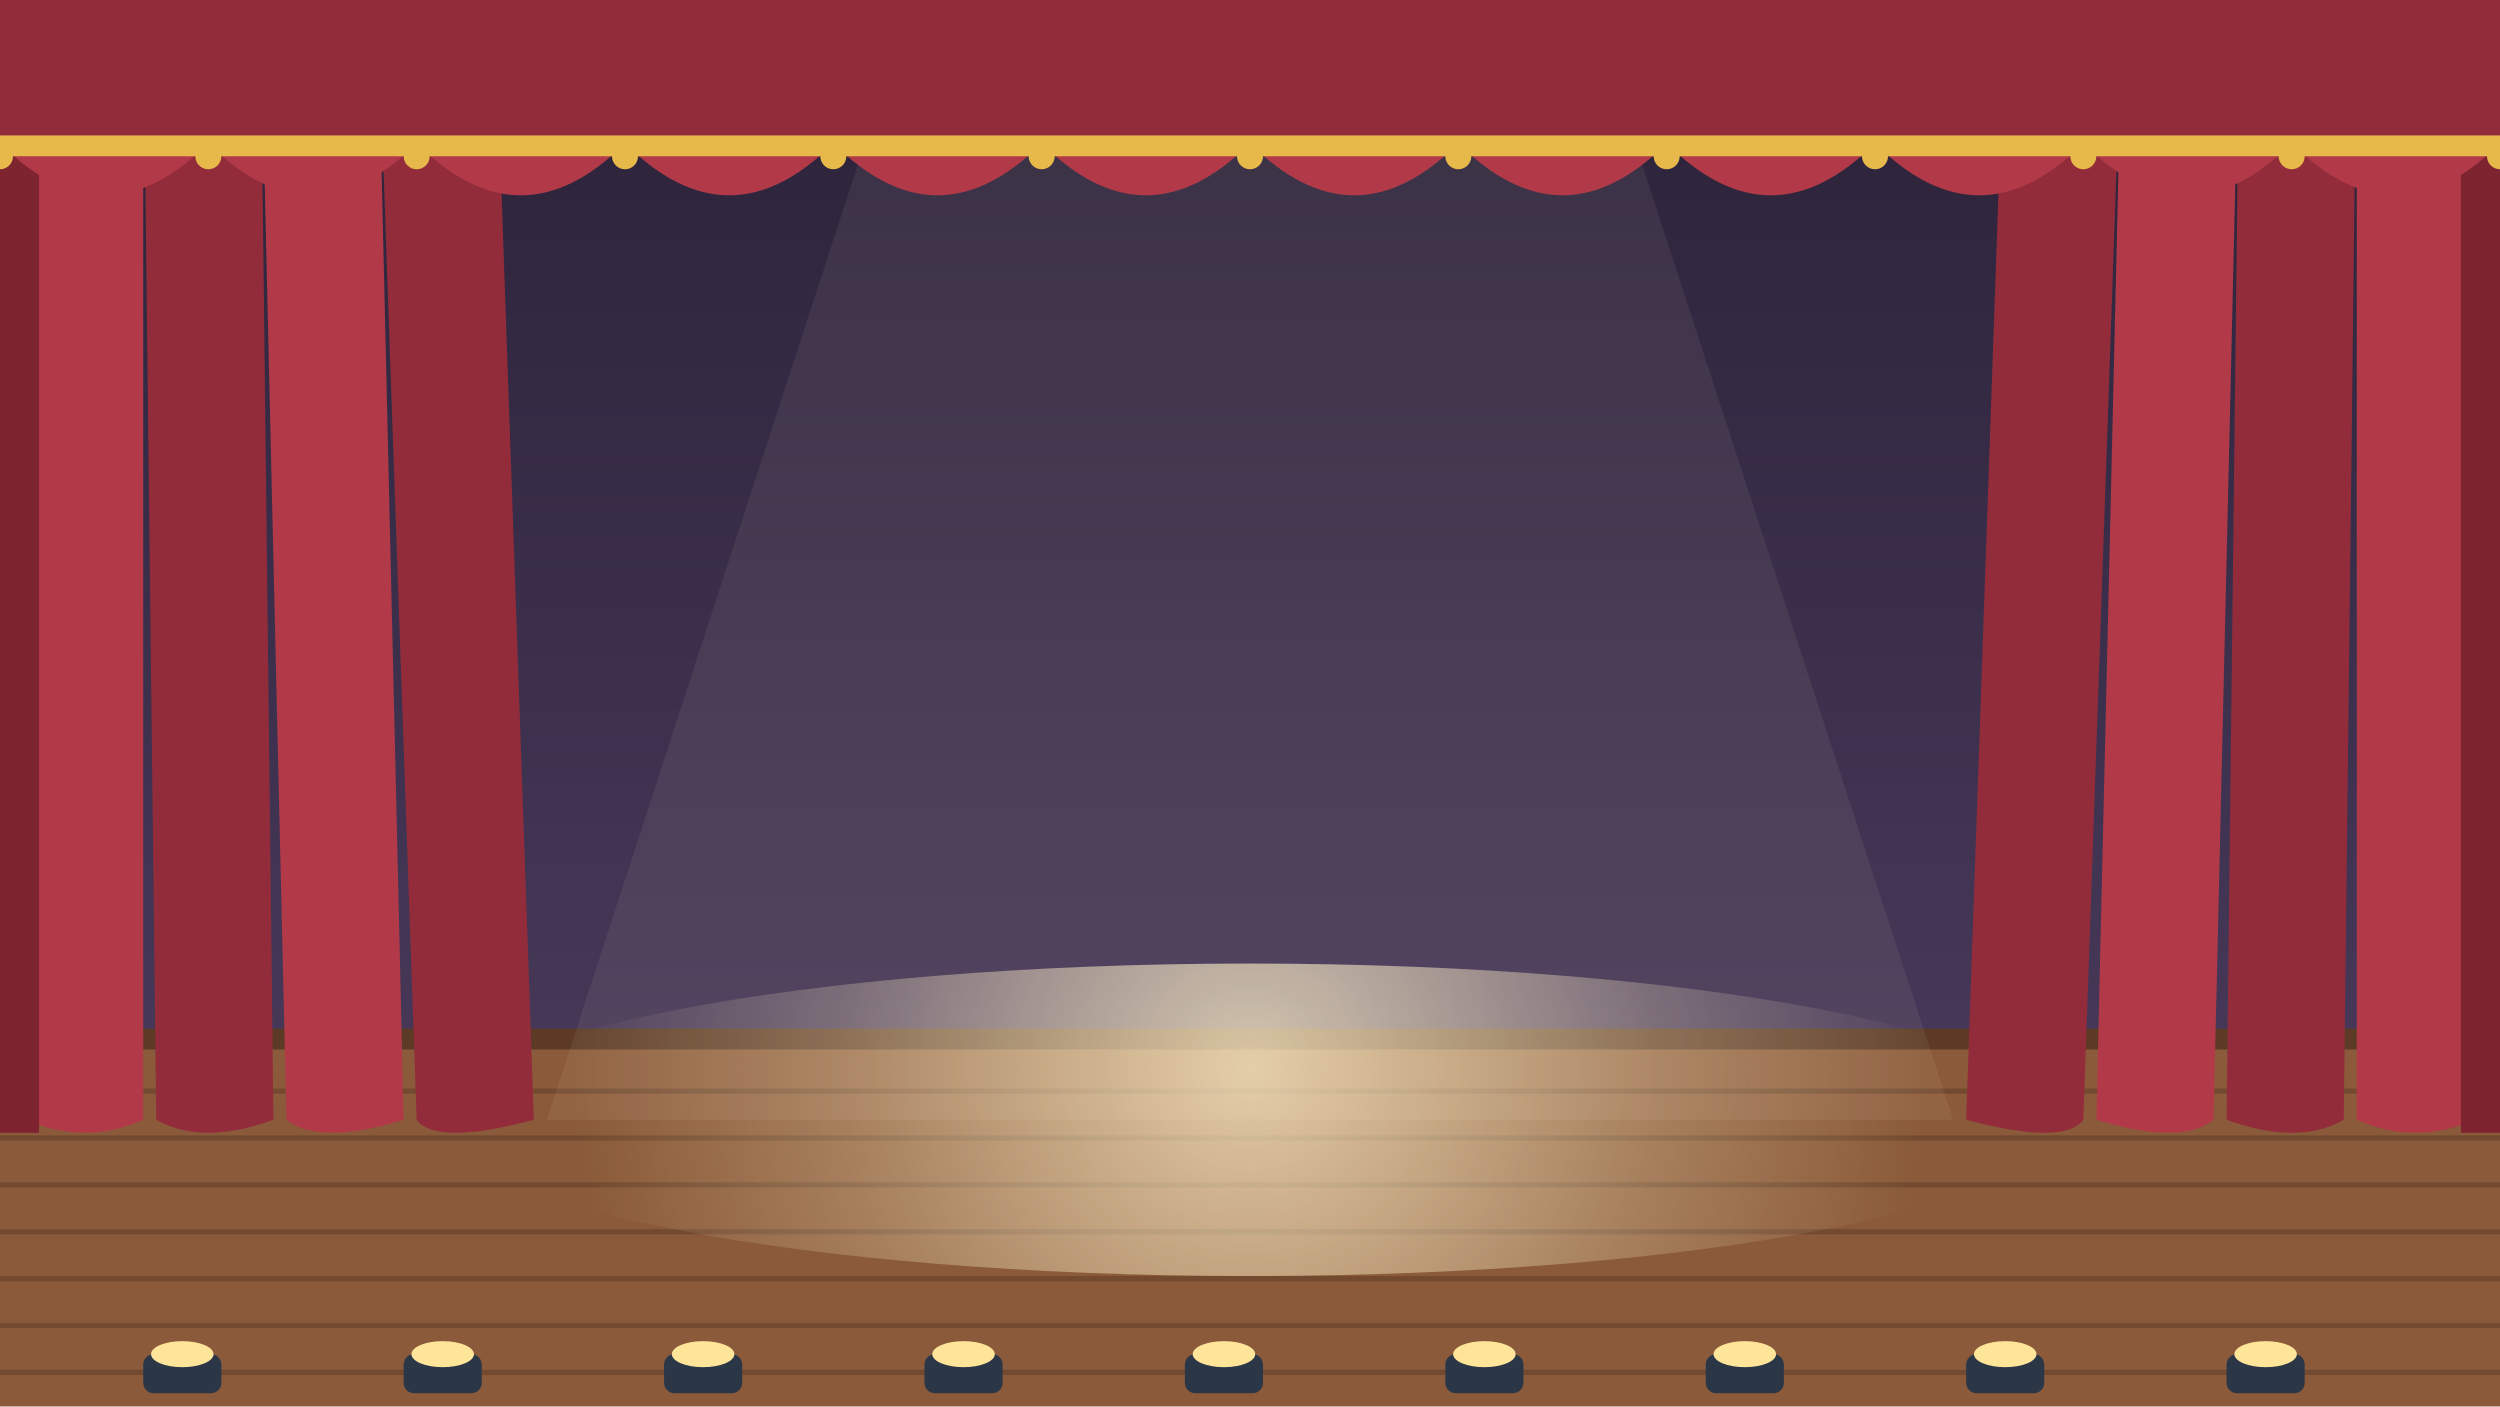
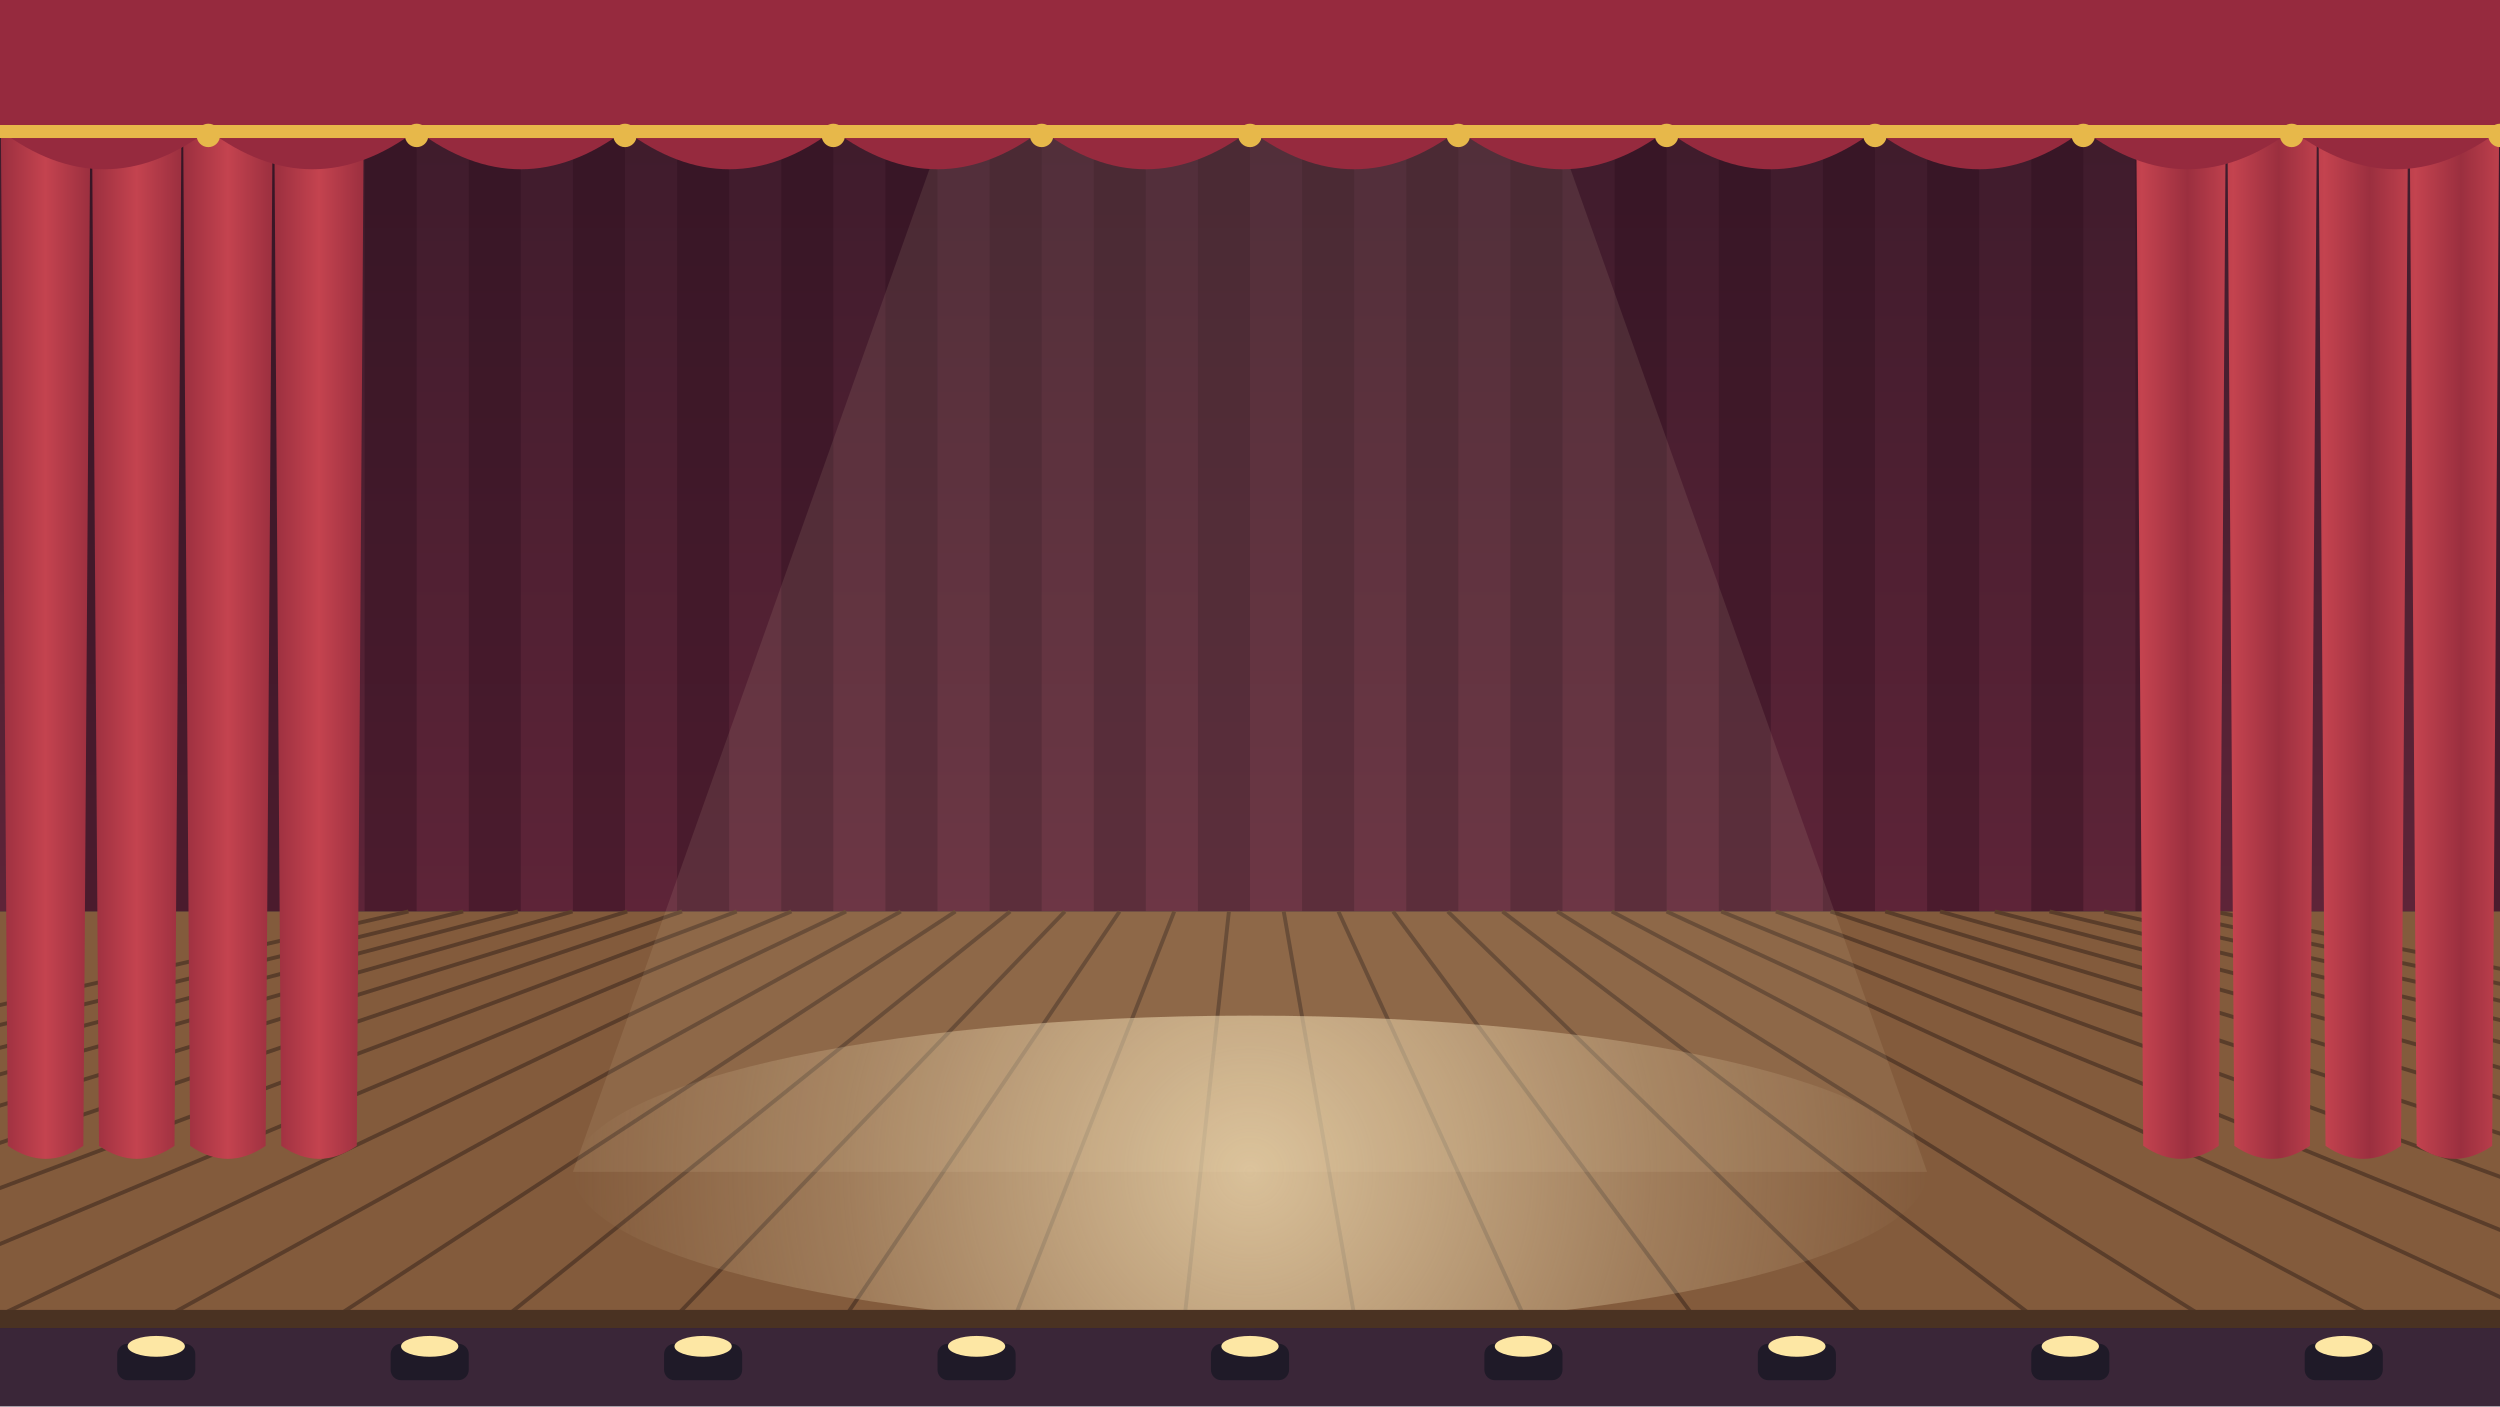
<svg xmlns="http://www.w3.org/2000/svg" width="1920" height="1080" viewBox="0 0 1920 1080">
  <defs>
-     <linearGradient id="back" x1="0" y1="0" x2="0" y2="900" gradientUnits="userSpaceOnUse">
-       <stop offset="0" stop-color="#2a2238" />
-       <stop offset="1" stop-color="#4a3a5c" />
+     <linearGradient id="back" x1="0" y1="0" x2="0" y2="700" gradientUnits="userSpaceOnUse">
+       <stop offset="0" stop-color="#3a1a2a" />
+       <stop offset="1" stop-color="#5e2438" />
    </linearGradient>
-     <radialGradient id="spot" cx="960" cy="820" r="520" gradientUnits="userSpaceOnUse">
-       <stop offset="0" stop-color="#fff1c9" stop-opacity="0.75" />
-       <stop offset="0.6" stop-color="#fff1c9" stop-opacity="0.25" />
-       <stop offset="1" stop-color="#fff1c9" stop-opacity="0" />
+     <radialGradient id="spot" cx="960" cy="900" r="520" gradientUnits="userSpaceOnUse">
+       <stop offset="0" stop-color="#f6e2b8" stop-opacity="0.75" />
+       <stop offset="0.6" stop-color="#f6e2b8" stop-opacity="0.25" />
+       <stop offset="1" stop-color="#f6e2b8" stop-opacity="0" />
    </radialGradient>
-     <linearGradient id="curtain" x1="0" y1="0" x2="120" y2="0" gradientUnits="userSpaceOnUse">
+     <linearGradient id="curtain" x1="0" y1="0" x2="70" y2="0" spreadMethod="repeat" gradientUnits="userSpaceOnUse">
      <stop offset="0" stop-color="#9b2f3f" />
      <stop offset="0.5" stop-color="#c4434f" />
      <stop offset="1" stop-color="#9b2f3f" />
    </linearGradient>
  </defs>
-   <rect x="0" y="0" width="1920" height="1080" fill="url(#back)" />
-   <rect x="0" y="800" width="1920" height="280" fill="#8a5a3a" />
-   <rect x="0" y="800" width="1920" height="4" fill="#734a2f" />
-   <rect x="0" y="836" width="1920" height="4" fill="#734a2f" />
-   <rect x="0" y="872" width="1920" height="4" fill="#734a2f" />
-   <rect x="0" y="908" width="1920" height="4" fill="#734a2f" />
-   <rect x="0" y="944" width="1920" height="4" fill="#734a2f" />
-   <rect x="0" y="980" width="1920" height="4" fill="#734a2f" />
-   <rect x="0" y="1016" width="1920" height="4" fill="#734a2f" />
-   <rect x="0" y="1052" width="1920" height="4" fill="#734a2f" />
-   <rect x="0" y="790" width="1920" height="16" fill="#5c3a25" />
-   <ellipse cx="960" cy="860" rx="620" ry="120" fill="url(#spot)" />
-   <path d="M700 0 L1220 0 L1500 860 L420 860 Z" fill="#fff1c9" fill-opacity="0.07" />
-   <path d="M20 0 L110 0 L110.0 860 Q65 880 20.0 860 Z" fill="#b23a48" />
-   <path d="M110 0 L200 0 L210.0 860 Q155 880 120.0 860 Z" fill="#932c3a" />
-   <path d="M200 0 L290 0 L310.0 860 Q245 880 220.0 860 Z" fill="#b23a48" />
-   <path d="M290 0 L380 0 L410.0 860 Q335 880 320.0 860 Z" fill="#932c3a" />
-   <rect x="0" y="0" width="30" height="870" fill="#7e2431" />
-   <path d="M1810 0 L1900 0 L1900.0 860 Q1855 880 1810.0 860 Z" fill="#b23a48" />
-   <path d="M1720 0 L1810 0 L1800.0 860 Q1765 880 1710.0 860 Z" fill="#932c3a" />
-   <path d="M1630 0 L1720 0 L1700.0 860 Q1675 880 1610.0 860 Z" fill="#b23a48" />
-   <path d="M1540 0 L1630 0 L1600.0 860 Q1585 880 1510.0 860 Z" fill="#932c3a" />
-   <rect x="1890" y="0" width="30" height="870" fill="#7e2431" />
-   <rect x="0" y="0" width="1920" height="120" fill="#932c3a" />
-   <path d="M0 110 Q80 190 160 110 Z" fill="#b23a48" />
-   <path d="M160 110 Q240 190 320 110 Z" fill="#b23a48" />
-   <path d="M320 110 Q400 190 480 110 Z" fill="#b23a48" />
-   <path d="M480 110 Q560 190 640 110 Z" fill="#b23a48" />
-   <path d="M640 110 Q720 190 800 110 Z" fill="#b23a48" />
-   <path d="M800 110 Q880 190 960 110 Z" fill="#b23a48" />
-   <path d="M960 110 Q1040 190 1120 110 Z" fill="#b23a48" />
-   <path d="M1120 110 Q1200 190 1280 110 Z" fill="#b23a48" />
-   <path d="M1280 110 Q1360 190 1440 110 Z" fill="#b23a48" />
-   <path d="M1440 110 Q1520 190 1600 110 Z" fill="#b23a48" />
-   <path d="M1600 110 Q1680 190 1760 110 Z" fill="#b23a48" />
-   <path d="M1760 110 Q1840 190 1920 110 Z" fill="#b23a48" />
-   <rect x="0" y="104" width="1920" height="16" fill="#e7b84a" />
-   <circle cx="0" cy="120" r="10" fill="#e7b84a" />
-   <circle cx="160" cy="120" r="10" fill="#e7b84a" />
-   <circle cx="320" cy="120" r="10" fill="#e7b84a" />
-   <circle cx="480" cy="120" r="10" fill="#e7b84a" />
-   <circle cx="640" cy="120" r="10" fill="#e7b84a" />
-   <circle cx="800" cy="120" r="10" fill="#e7b84a" />
-   <circle cx="960" cy="120" r="10" fill="#e7b84a" />
-   <circle cx="1120" cy="120" r="10" fill="#e7b84a" />
-   <circle cx="1280" cy="120" r="10" fill="#e7b84a" />
-   <circle cx="1440" cy="120" r="10" fill="#e7b84a" />
-   <circle cx="1600" cy="120" r="10" fill="#e7b84a" />
-   <circle cx="1760" cy="120" r="10" fill="#e7b84a" />
-   <circle cx="1920" cy="120" r="10" fill="#e7b84a" />
-   <rect x="110" y="1040" width="60" height="30" rx="8" fill="#2b3646" />
-   <ellipse cx="140" cy="1040" rx="24" ry="10" fill="#ffe59a" />
-   <rect x="310" y="1040" width="60" height="30" rx="8" fill="#2b3646" />
-   <ellipse cx="340" cy="1040" rx="24" ry="10" fill="#ffe59a" />
-   <rect x="510" y="1040" width="60" height="30" rx="8" fill="#2b3646" />
-   <ellipse cx="540" cy="1040" rx="24" ry="10" fill="#ffe59a" />
-   <rect x="710" y="1040" width="60" height="30" rx="8" fill="#2b3646" />
-   <ellipse cx="740" cy="1040" rx="24" ry="10" fill="#ffe59a" />
-   <rect x="910" y="1040" width="60" height="30" rx="8" fill="#2b3646" />
-   <ellipse cx="940" cy="1040" rx="24" ry="10" fill="#ffe59a" />
-   <rect x="1110" y="1040" width="60" height="30" rx="8" fill="#2b3646" />
-   <ellipse cx="1140" cy="1040" rx="24" ry="10" fill="#ffe59a" />
-   <rect x="1310" y="1040" width="60" height="30" rx="8" fill="#2b3646" />
-   <ellipse cx="1340" cy="1040" rx="24" ry="10" fill="#ffe59a" />
-   <rect x="1510" y="1040" width="60" height="30" rx="8" fill="#2b3646" />
-   <ellipse cx="1540" cy="1040" rx="24" ry="10" fill="#ffe59a" />
-   <rect x="1710" y="1040" width="60" height="30" rx="8" fill="#2b3646" />
-   <ellipse cx="1740" cy="1040" rx="24" ry="10" fill="#ffe59a" />
+   <rect x="0" y="0" width="1920" height="1080" rx="0" fill="#2a2238" />
+   <rect x="0" y="0" width="1920" height="700" rx="0" fill="url(#back)" />
+   <rect x="40" y="0" width="40" height="700" rx="0" fill="#2a0e1a" fill-opacity="0.35" />
+   <rect x="120" y="0" width="40" height="700" rx="0" fill="#2a0e1a" fill-opacity="0.35" />
+   <rect x="200" y="0" width="40" height="700" rx="0" fill="#2a0e1a" fill-opacity="0.35" />
+   <rect x="280" y="0" width="40" height="700" rx="0" fill="#2a0e1a" fill-opacity="0.35" />
+   <rect x="360" y="0" width="40" height="700" rx="0" fill="#2a0e1a" fill-opacity="0.35" />
+   <rect x="440" y="0" width="40" height="700" rx="0" fill="#2a0e1a" fill-opacity="0.35" />
+   <rect x="520" y="0" width="40" height="700" rx="0" fill="#2a0e1a" fill-opacity="0.35" />
+   <rect x="600" y="0" width="40" height="700" rx="0" fill="#2a0e1a" fill-opacity="0.35" />
+   <rect x="680" y="0" width="40" height="700" rx="0" fill="#2a0e1a" fill-opacity="0.35" />
+   <rect x="760" y="0" width="40" height="700" rx="0" fill="#2a0e1a" fill-opacity="0.35" />
+   <rect x="840" y="0" width="40" height="700" rx="0" fill="#2a0e1a" fill-opacity="0.35" />
+   <rect x="920" y="0" width="40" height="700" rx="0" fill="#2a0e1a" fill-opacity="0.35" />
+   <rect x="1000" y="0" width="40" height="700" rx="0" fill="#2a0e1a" fill-opacity="0.35" />
+   <rect x="1080" y="0" width="40" height="700" rx="0" fill="#2a0e1a" fill-opacity="0.35" />
+   <rect x="1160" y="0" width="40" height="700" rx="0" fill="#2a0e1a" fill-opacity="0.35" />
+   <rect x="1240" y="0" width="40" height="700" rx="0" fill="#2a0e1a" fill-opacity="0.35" />
+   <rect x="1320" y="0" width="40" height="700" rx="0" fill="#2a0e1a" fill-opacity="0.35" />
+   <rect x="1400" y="0" width="40" height="700" rx="0" fill="#2a0e1a" fill-opacity="0.35" />
+   <rect x="1480" y="0" width="40" height="700" rx="0" fill="#2a0e1a" fill-opacity="0.35" />
+   <rect x="1560" y="0" width="40" height="700" rx="0" fill="#2a0e1a" fill-opacity="0.35" />
+   <rect x="1640" y="0" width="40" height="700" rx="0" fill="#2a0e1a" fill-opacity="0.35" />
+   <rect x="1720" y="0" width="40" height="700" rx="0" fill="#2a0e1a" fill-opacity="0.35" />
+   <rect x="1800" y="0" width="40" height="700" rx="0" fill="#2a0e1a" fill-opacity="0.35" />
+   <rect x="1880" y="0" width="40" height="700" rx="0" fill="#2a0e1a" fill-opacity="0.35" />
+   <path d="M0 700 L1920 700 L1920 1010 L0 1010 Z" fill="#835b3c" />
+   <path d="M313.7 700 L-1040 1010" fill="none" stroke="#5a3d2a" stroke-width="3" stroke-linecap="butt" stroke-linejoin="round" />
+   <path d="M355.7 700 L-910 1010" fill="none" stroke="#5a3d2a" stroke-width="3" stroke-linecap="butt" stroke-linejoin="round" />
+   <path d="M397.7 700 L-780 1010" fill="none" stroke="#5a3d2a" stroke-width="3" stroke-linecap="butt" stroke-linejoin="round" />
+   <path d="M439.7 700 L-650 1010" fill="none" stroke="#5a3d2a" stroke-width="3" stroke-linecap="butt" stroke-linejoin="round" />
+   <path d="M481.7 700 L-520 1010" fill="none" stroke="#5a3d2a" stroke-width="3" stroke-linecap="butt" stroke-linejoin="round" />
+   <path d="M523.8 700 L-390 1010" fill="none" stroke="#5a3d2a" stroke-width="3" stroke-linecap="butt" stroke-linejoin="round" />
+   <path d="M565.8 700 L-260 1010" fill="none" stroke="#5a3d2a" stroke-width="3" stroke-linecap="butt" stroke-linejoin="round" />
+   <path d="M607.8 700 L-130 1010" fill="none" stroke="#5a3d2a" stroke-width="3" stroke-linecap="butt" stroke-linejoin="round" />
+   <path d="M649.8 700 L0 1010" fill="none" stroke="#5a3d2a" stroke-width="3" stroke-linecap="butt" stroke-linejoin="round" />
+   <path d="M691.8 700 L130 1010" fill="none" stroke="#5a3d2a" stroke-width="3" stroke-linecap="butt" stroke-linejoin="round" />
+   <path d="M733.8 700 L260 1010" fill="none" stroke="#5a3d2a" stroke-width="3" stroke-linecap="butt" stroke-linejoin="round" />
+   <path d="M775.8 700 L390 1010" fill="none" stroke="#5a3d2a" stroke-width="3" stroke-linecap="butt" stroke-linejoin="round" />
+   <path d="M817.8 700 L520 1010" fill="none" stroke="#5a3d2a" stroke-width="3" stroke-linecap="butt" stroke-linejoin="round" />
+   <path d="M859.8 700 L650 1010" fill="none" stroke="#5a3d2a" stroke-width="3" stroke-linecap="butt" stroke-linejoin="round" />
+   <path d="M901.8 700 L780 1010" fill="none" stroke="#5a3d2a" stroke-width="3" stroke-linecap="butt" stroke-linejoin="round" />
+   <path d="M943.8 700 L910 1010" fill="none" stroke="#5a3d2a" stroke-width="3" stroke-linecap="butt" stroke-linejoin="round" />
+   <path d="M985.9 700 L1040 1010" fill="none" stroke="#5a3d2a" stroke-width="3" stroke-linecap="butt" stroke-linejoin="round" />
+   <path d="M1027.9 700 L1170 1010" fill="none" stroke="#5a3d2a" stroke-width="3" stroke-linecap="butt" stroke-linejoin="round" />
+   <path d="M1069.9 700 L1300 1010" fill="none" stroke="#5a3d2a" stroke-width="3" stroke-linecap="butt" stroke-linejoin="round" />
+   <path d="M1111.9 700 L1430 1010" fill="none" stroke="#5a3d2a" stroke-width="3" stroke-linecap="butt" stroke-linejoin="round" />
+   <path d="M1153.9 700 L1560 1010" fill="none" stroke="#5a3d2a" stroke-width="3" stroke-linecap="butt" stroke-linejoin="round" />
+   <path d="M1195.9 700 L1690 1010" fill="none" stroke="#5a3d2a" stroke-width="3" stroke-linecap="butt" stroke-linejoin="round" />
+   <path d="M1237.9 700 L1820 1010" fill="none" stroke="#5a3d2a" stroke-width="3" stroke-linecap="butt" stroke-linejoin="round" />
+   <path d="M1279.9 700 L1950 1010" fill="none" stroke="#5a3d2a" stroke-width="3" stroke-linecap="butt" stroke-linejoin="round" />
+   <path d="M1321.9 700 L2080 1010" fill="none" stroke="#5a3d2a" stroke-width="3" stroke-linecap="butt" stroke-linejoin="round" />
+   <path d="M1363.9 700 L2210 1010" fill="none" stroke="#5a3d2a" stroke-width="3" stroke-linecap="butt" stroke-linejoin="round" />
+   <path d="M1405.9 700 L2340 1010" fill="none" stroke="#5a3d2a" stroke-width="3" stroke-linecap="butt" stroke-linejoin="round" />
+   <path d="M1447.9 700 L2470 1010" fill="none" stroke="#5a3d2a" stroke-width="3" stroke-linecap="butt" stroke-linejoin="round" />
+   <path d="M1490 700 L2600 1010" fill="none" stroke="#5a3d2a" stroke-width="3" stroke-linecap="butt" stroke-linejoin="round" />
+   <path d="M1532 700 L2730 1010" fill="none" stroke="#5a3d2a" stroke-width="3" stroke-linecap="butt" stroke-linejoin="round" />
+   <path d="M1574 700 L2860 1010" fill="none" stroke="#5a3d2a" stroke-width="3" stroke-linecap="butt" stroke-linejoin="round" />
+   <path d="M1616 700 L2990 1010" fill="none" stroke="#5a3d2a" stroke-width="3" stroke-linecap="butt" stroke-linejoin="round" />
+   <path d="M1658 700 L3120 1010" fill="none" stroke="#5a3d2a" stroke-width="3" stroke-linecap="butt" stroke-linejoin="round" />
+   <path d="M1700 700 L3250 1010" fill="none" stroke="#5a3d2a" stroke-width="3" stroke-linecap="butt" stroke-linejoin="round" />
+   <ellipse cx="960" cy="900" rx="520" ry="120" fill="url(#spot)" />
+   <path d="M760 0 L1160 0 L1480 900 L440 900 Z" fill="#f6e2b8" fill-opacity="0.10" />
+   <path d="M0 0 L70 0 L64 880 Q35.0 900 6 880 Z" fill="url(#curtain)" />
+   <path d="M70 0 L140 0 L134 880 Q105.0 900 76 880 Z" fill="url(#curtain)" />
+   <path d="M140 0 L210 0 L204 880 Q175.0 900 146 880 Z" fill="url(#curtain)" />
+   <path d="M210 0 L280 0 L274 880 Q245.0 900 216 880 Z" fill="url(#curtain)" />
+   <path d="M1850 0 L1920 0 L1914 880 Q1885.0 900 1856 880 Z" fill="url(#curtain)" />
+   <path d="M1780 0 L1850 0 L1844 880 Q1815.0 900 1786 880 Z" fill="url(#curtain)" />
+   <path d="M1710 0 L1780 0 L1774 880 Q1745.0 900 1716 880 Z" fill="url(#curtain)" />
+   <path d="M1640 0 L1710 0 L1704 880 Q1675.0 900 1646 880 Z" fill="url(#curtain)" />
+   <rect x="0" y="0" width="1920" height="100" rx="0" fill="#962a3e" />
+   <path d="M0 100 Q80 160 160 100 Z" fill="#962a3e" />
+   <circle cx="160" cy="104" r="9" fill="#e7b84a" />
+   <path d="M160 100 Q240 160 320 100 Z" fill="#962a3e" />
+   <circle cx="320" cy="104" r="9" fill="#e7b84a" />
+   <path d="M320 100 Q400 160 480 100 Z" fill="#962a3e" />
+   <circle cx="480" cy="104" r="9" fill="#e7b84a" />
+   <path d="M480 100 Q560 160 640 100 Z" fill="#962a3e" />
+   <circle cx="640" cy="104" r="9" fill="#e7b84a" />
+   <path d="M640 100 Q720 160 800 100 Z" fill="#962a3e" />
+   <circle cx="800" cy="104" r="9" fill="#e7b84a" />
+   <path d="M800 100 Q880 160 960 100 Z" fill="#962a3e" />
+   <circle cx="960" cy="104" r="9" fill="#e7b84a" />
+   <path d="M960 100 Q1040 160 1120 100 Z" fill="#962a3e" />
+   <circle cx="1120" cy="104" r="9" fill="#e7b84a" />
+   <path d="M1120 100 Q1200 160 1280 100 Z" fill="#962a3e" />
+   <circle cx="1280" cy="104" r="9" fill="#e7b84a" />
+   <path d="M1280 100 Q1360 160 1440 100 Z" fill="#962a3e" />
+   <circle cx="1440" cy="104" r="9" fill="#e7b84a" />
+   <path d="M1440 100 Q1520 160 1600 100 Z" fill="#962a3e" />
+   <circle cx="1600" cy="104" r="9" fill="#e7b84a" />
+   <path d="M1600 100 Q1680 160 1760 100 Z" fill="#962a3e" />
+   <circle cx="1760" cy="104" r="9" fill="#e7b84a" />
+   <path d="M1760 100 Q1840 160 1920 100 Z" fill="#962a3e" />
+   <circle cx="1920" cy="104" r="9" fill="#e7b84a" />
+   <rect x="0" y="96" width="1920" height="10" rx="0" fill="#e7b84a" />
+   <rect x="0" y="1006" width="1920" height="14" rx="0" fill="#4a3222" />
+   <rect x="0" y="1020" width="1920" height="60" rx="0" fill="#3a2638" />
+   <rect x="90" y="1032" width="60" height="28" rx="8" fill="#1f1a28" />
+   <ellipse cx="120" cy="1034" rx="22" ry="8" fill="#fde7a4" />
+   <rect x="300" y="1032" width="60" height="28" rx="8" fill="#1f1a28" />
+   <ellipse cx="330" cy="1034" rx="22" ry="8" fill="#fde7a4" />
+   <rect x="510" y="1032" width="60" height="28" rx="8" fill="#1f1a28" />
+   <ellipse cx="540" cy="1034" rx="22" ry="8" fill="#fde7a4" />
+   <rect x="720" y="1032" width="60" height="28" rx="8" fill="#1f1a28" />
+   <ellipse cx="750" cy="1034" rx="22" ry="8" fill="#fde7a4" />
+   <rect x="930" y="1032" width="60" height="28" rx="8" fill="#1f1a28" />
+   <ellipse cx="960" cy="1034" rx="22" ry="8" fill="#fde7a4" />
+   <rect x="1140" y="1032" width="60" height="28" rx="8" fill="#1f1a28" />
+   <ellipse cx="1170" cy="1034" rx="22" ry="8" fill="#fde7a4" />
+   <rect x="1350" y="1032" width="60" height="28" rx="8" fill="#1f1a28" />
+   <ellipse cx="1380" cy="1034" rx="22" ry="8" fill="#fde7a4" />
+   <rect x="1560" y="1032" width="60" height="28" rx="8" fill="#1f1a28" />
+   <ellipse cx="1590" cy="1034" rx="22" ry="8" fill="#fde7a4" />
+   <rect x="1770" y="1032" width="60" height="28" rx="8" fill="#1f1a28" />
+   <ellipse cx="1800" cy="1034" rx="22" ry="8" fill="#fde7a4" />
</svg>
